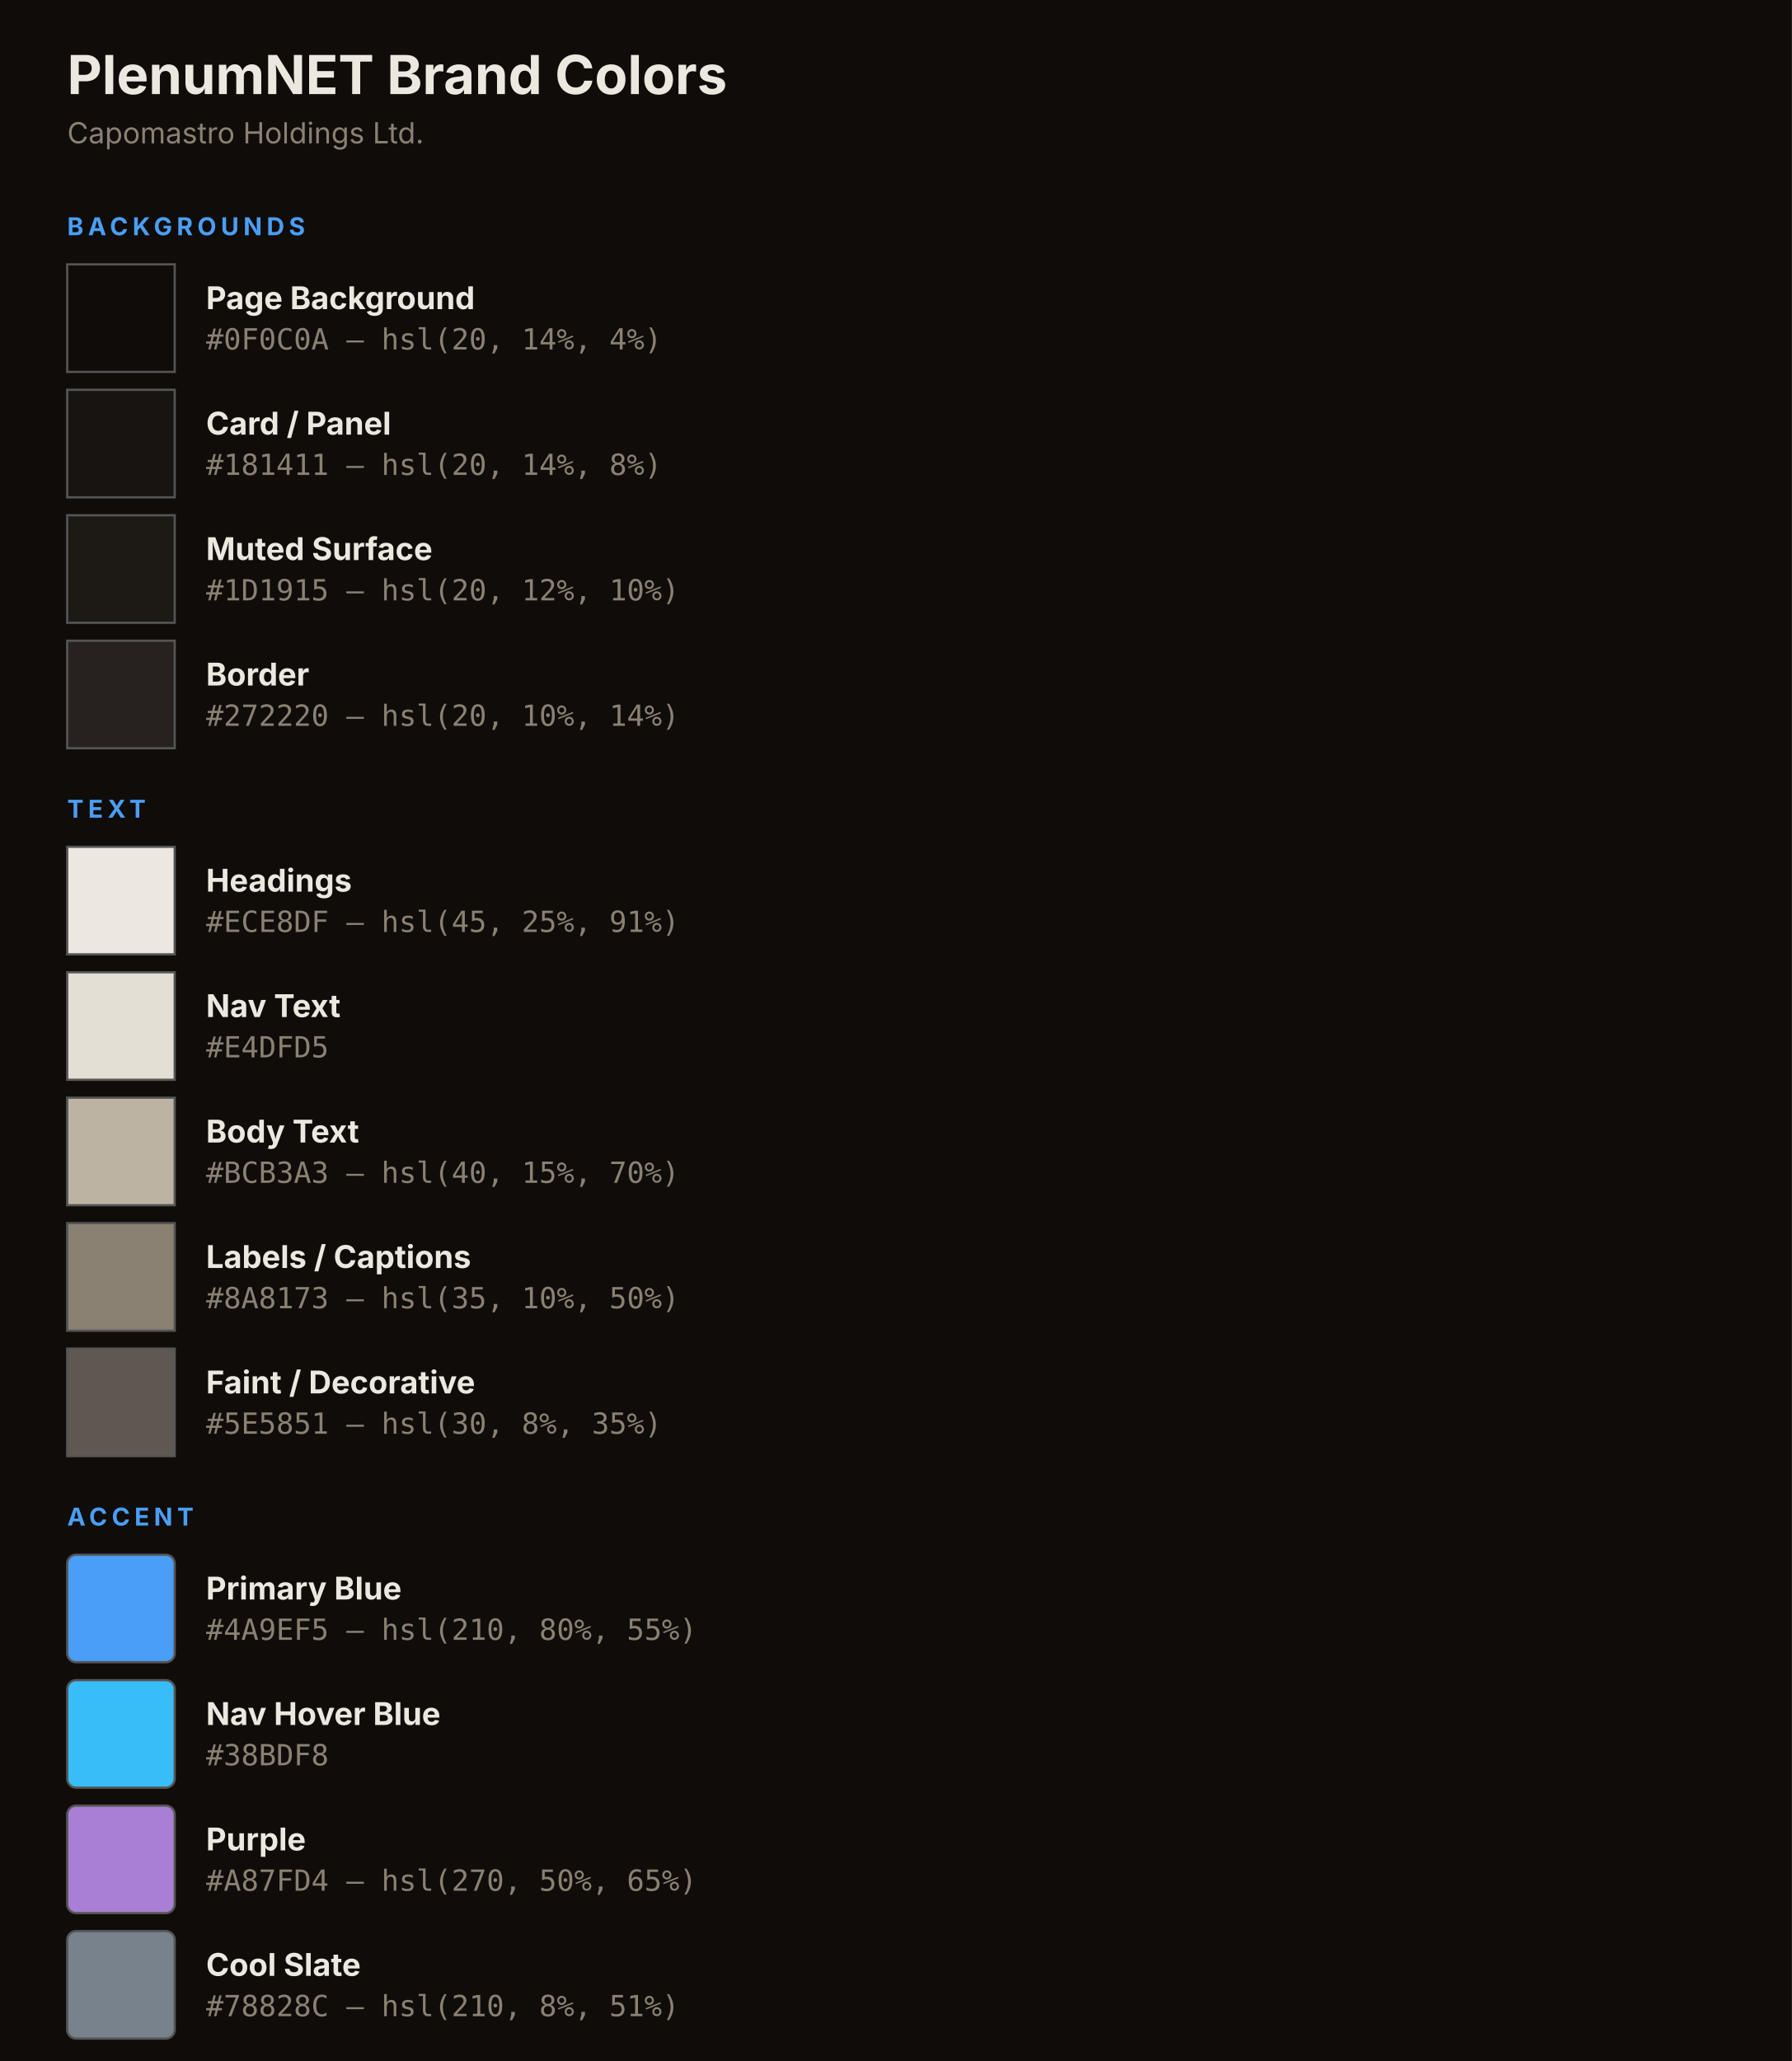
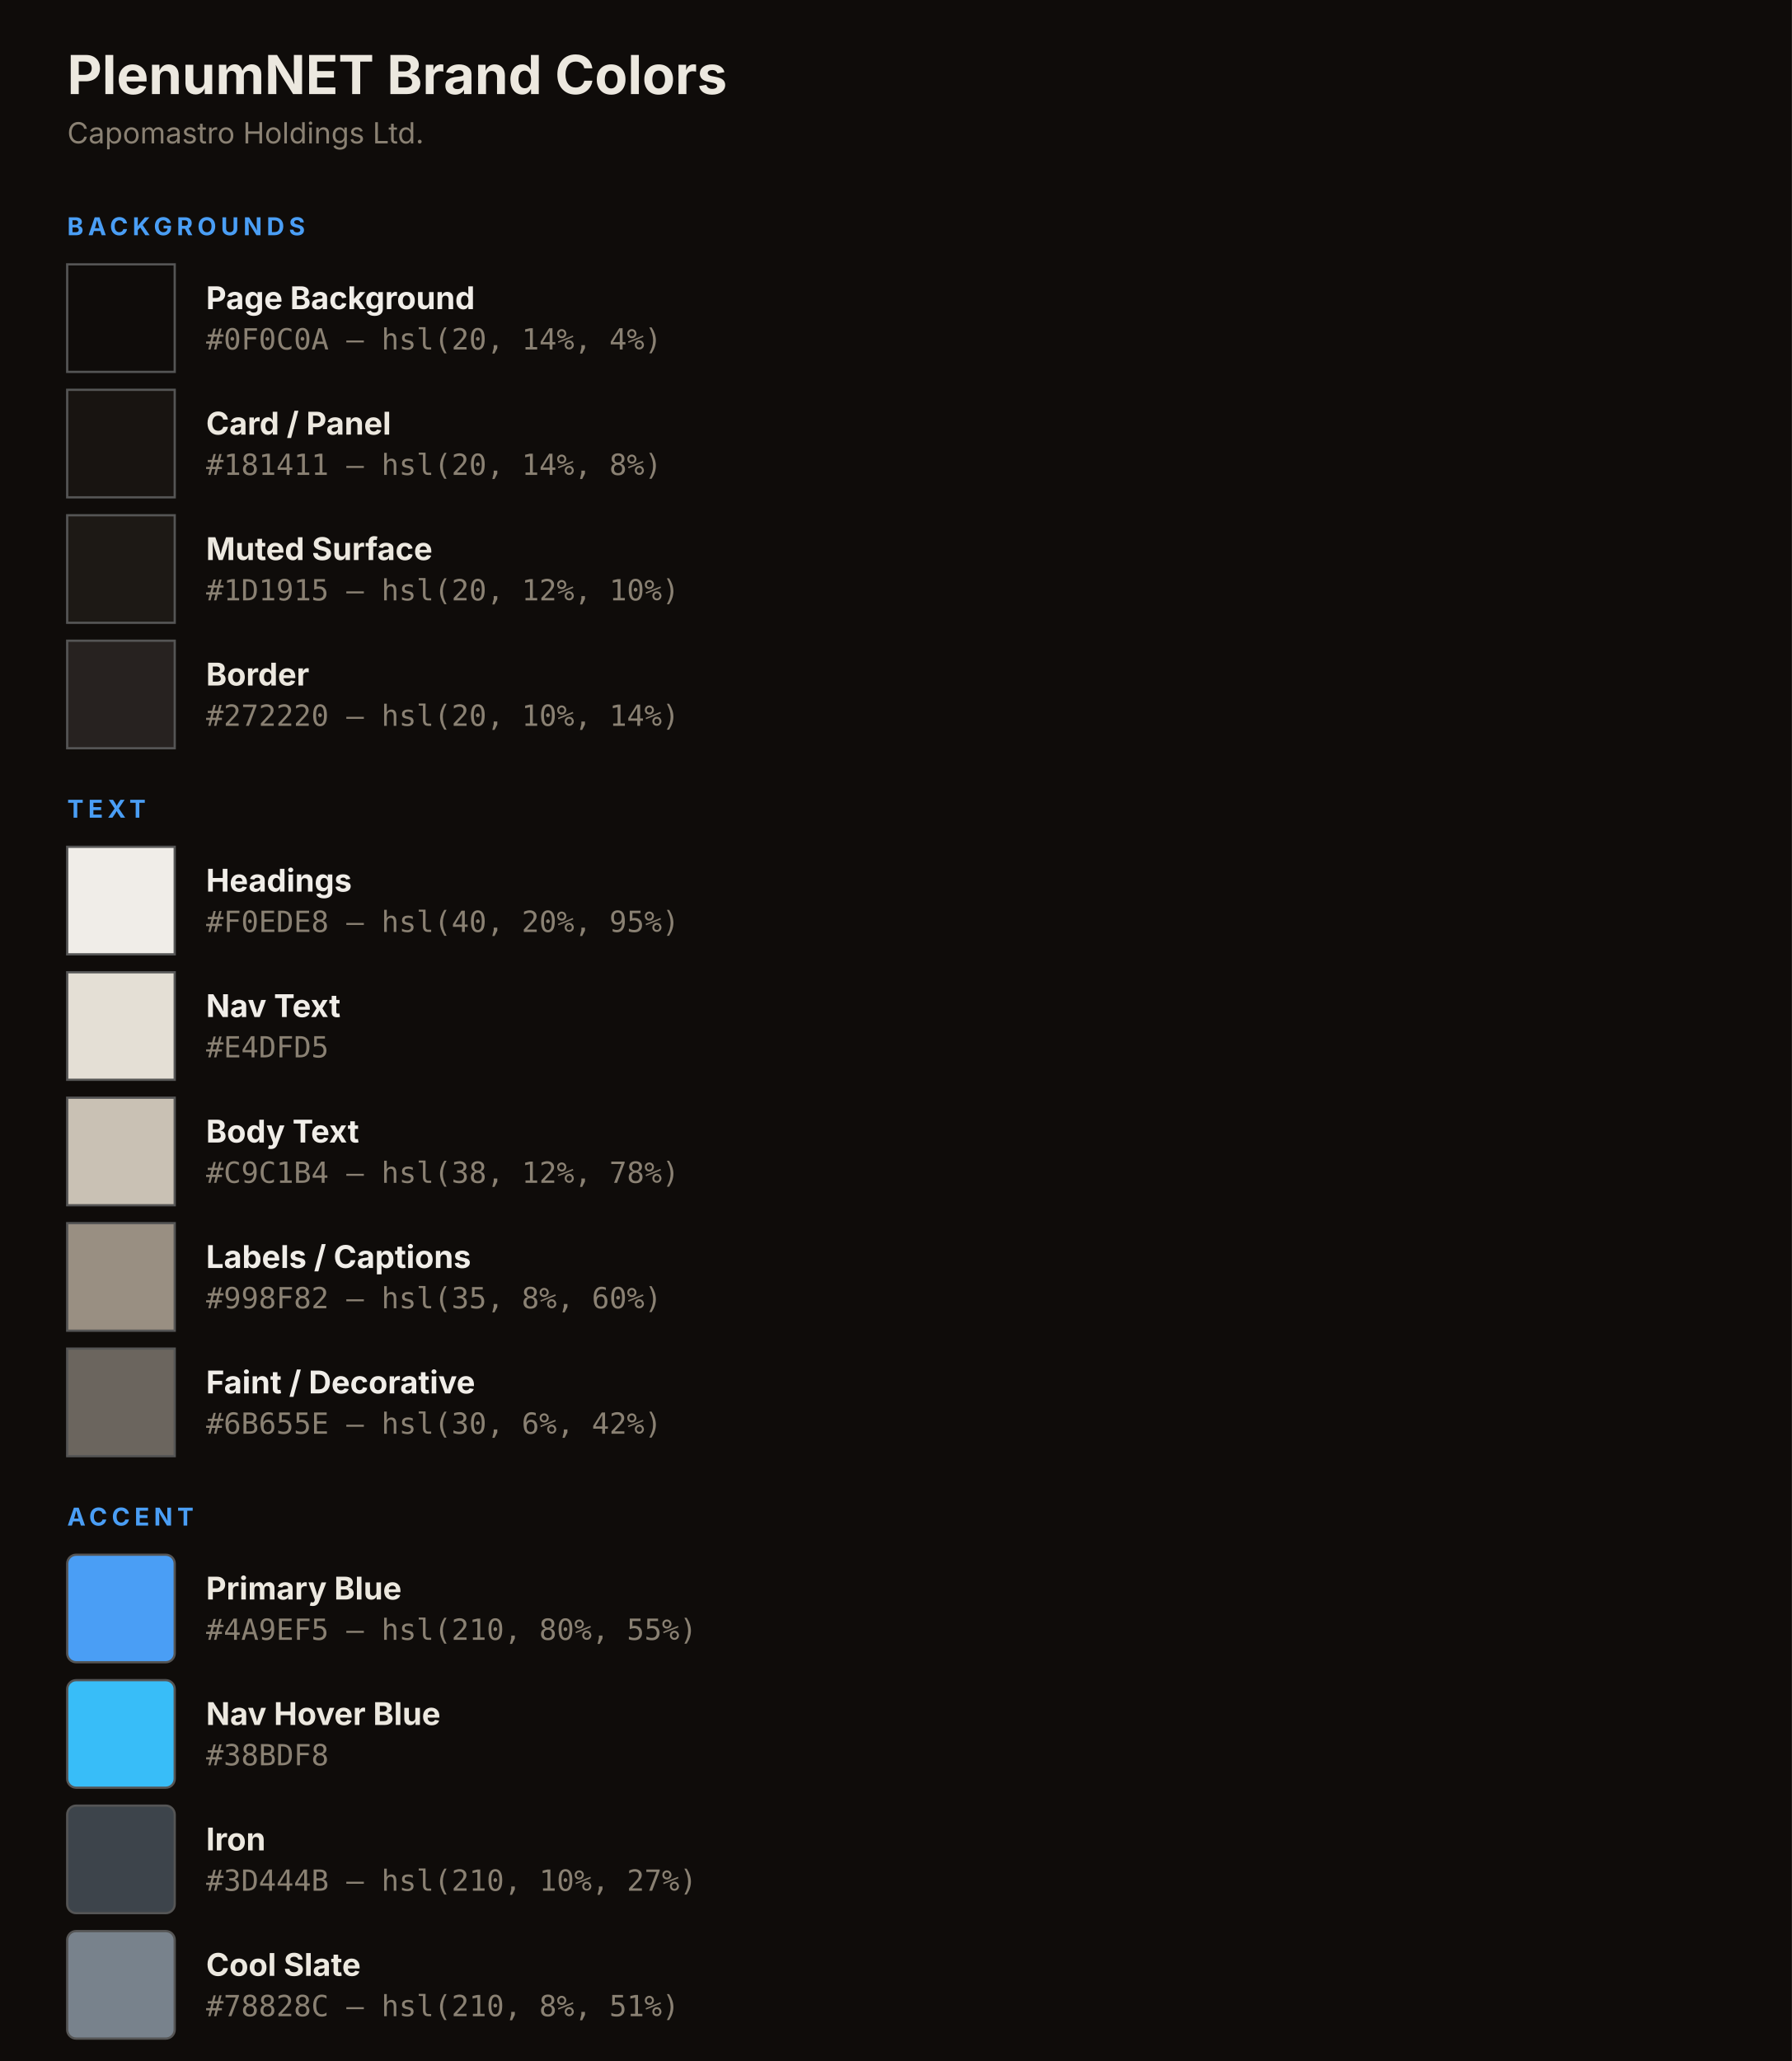
<svg xmlns="http://www.w3.org/2000/svg" viewBox="0 0 800 920" width="800" height="920" font-family="system-ui, -apple-system, sans-serif">
  <rect width="800" height="920" fill="#0F0C0A" />
  <text x="30" y="42" fill="#ECE8DF" font-size="24" font-weight="bold">PlenumNET Brand Colors</text>
  <text x="30" y="64" fill="#8A8173" font-size="13">Capomastro Holdings Ltd.</text>
  <text x="30" y="105" fill="#4A9EF5" font-size="11" font-weight="bold" letter-spacing="2">BACKGROUNDS</text>
  <rect x="30" y="118" width="48" height="48" fill="#0F0C0A" stroke="#555" stroke-width="1" />
-   <text x="92" y="138" fill="#ECE8DF" font-size="14" font-weight="bold">Page Background</text>
+   <text x="92" y="138" fill="#F0EDE8" font-size="14" font-weight="bold">Page Background</text>
  <text x="92" y="156" fill="#8A8173" font-size="13" font-family="monospace">#0F0C0A  —  hsl(20, 14%, 4%)</text>
  <rect x="30" y="174" width="48" height="48" fill="#181411" stroke="#555" stroke-width="1" />
  <text x="92" y="194" fill="#ECE8DF" font-size="14" font-weight="bold">Card / Panel</text>
  <text x="92" y="212" fill="#8A8173" font-size="13" font-family="monospace">#181411  —  hsl(20, 14%, 8%)</text>
  <rect x="30" y="230" width="48" height="48" fill="#1D1915" stroke="#555" stroke-width="1" />
  <text x="92" y="250" fill="#ECE8DF" font-size="14" font-weight="bold">Muted Surface</text>
  <text x="92" y="268" fill="#8A8173" font-size="13" font-family="monospace">#1D1915  —  hsl(20, 12%, 10%)</text>
  <rect x="30" y="286" width="48" height="48" fill="#272220" stroke="#555" stroke-width="1" />
  <text x="92" y="306" fill="#ECE8DF" font-size="14" font-weight="bold">Border</text>
  <text x="92" y="324" fill="#8A8173" font-size="13" font-family="monospace">#272220  —  hsl(20, 10%, 14%)</text>
  <text x="30" y="365" fill="#4A9EF5" font-size="11" font-weight="bold" letter-spacing="2">TEXT</text>
-   <rect x="30" y="378" width="48" height="48" fill="#ECE8DF" stroke="#555" stroke-width="1" />
-   <text x="92" y="398" fill="#ECE8DF" font-size="14" font-weight="bold">Headings</text>
-   <text x="92" y="416" fill="#8A8173" font-size="13" font-family="monospace">#ECE8DF  —  hsl(45, 25%, 91%)</text>
+   <rect x="30" y="378" width="48" height="48" fill="#F0EDE8" stroke="#555" stroke-width="1" />
+   <text x="92" y="398" fill="#F0EDE8" font-size="14" font-weight="bold">Headings</text>
+   <text x="92" y="416" fill="#8A8173" font-size="13" font-family="monospace">#F0EDE8  —  hsl(40, 20%, 95%)</text>
  <rect x="30" y="434" width="48" height="48" fill="#E4DFD5" stroke="#555" stroke-width="1" />
-   <text x="92" y="454" fill="#ECE8DF" font-size="14" font-weight="bold">Nav Text</text>
+   <text x="92" y="454" fill="#F0EDE8" font-size="14" font-weight="bold">Nav Text</text>
  <text x="92" y="472" fill="#8A8173" font-size="13" font-family="monospace">#E4DFD5</text>
-   <rect x="30" y="490" width="48" height="48" fill="#BCB3A3" stroke="#555" stroke-width="1" />
-   <text x="92" y="510" fill="#ECE8DF" font-size="14" font-weight="bold">Body Text</text>
-   <text x="92" y="528" fill="#8A8173" font-size="13" font-family="monospace">#BCB3A3  —  hsl(40, 15%, 70%)</text>
-   <rect x="30" y="546" width="48" height="48" fill="#8A8173" stroke="#555" stroke-width="1" />
-   <text x="92" y="566" fill="#ECE8DF" font-size="14" font-weight="bold">Labels / Captions</text>
-   <text x="92" y="584" fill="#8A8173" font-size="13" font-family="monospace">#8A8173  —  hsl(35, 10%, 50%)</text>
-   <rect x="30" y="602" width="48" height="48" fill="#5E5851" stroke="#555" stroke-width="1" />
-   <text x="92" y="622" fill="#ECE8DF" font-size="14" font-weight="bold">Faint / Decorative</text>
-   <text x="92" y="640" fill="#8A8173" font-size="13" font-family="monospace">#5E5851  —  hsl(30, 8%, 35%)</text>
+   <rect x="30" y="490" width="48" height="48" fill="#C9C1B4" stroke="#555" stroke-width="1" />
+   <text x="92" y="510" fill="#F0EDE8" font-size="14" font-weight="bold">Body Text</text>
+   <text x="92" y="528" fill="#8A8173" font-size="13" font-family="monospace">#C9C1B4  —  hsl(38, 12%, 78%)</text>
+   <rect x="30" y="546" width="48" height="48" fill="#998F82" stroke="#555" stroke-width="1" />
+   <text x="92" y="566" fill="#F0EDE8" font-size="14" font-weight="bold">Labels / Captions</text>
+   <text x="92" y="584" fill="#8A8173" font-size="13" font-family="monospace">#998F82  —  hsl(35, 8%, 60%)</text>
+   <rect x="30" y="602" width="48" height="48" fill="#6B655E" stroke="#555" stroke-width="1" />
+   <text x="92" y="622" fill="#F0EDE8" font-size="14" font-weight="bold">Faint / Decorative</text>
+   <text x="92" y="640" fill="#8A8173" font-size="13" font-family="monospace">#6B655E  —  hsl(30, 6%, 42%)</text>
  <text x="30" y="681" fill="#4A9EF5" font-size="11" font-weight="bold" letter-spacing="2">ACCENT</text>
  <rect x="30" y="694" width="48" height="48" fill="#4A9EF5" stroke="#555" stroke-width="1" rx="4" />
  <text x="92" y="714" fill="#ECE8DF" font-size="14" font-weight="bold">Primary Blue</text>
  <text x="92" y="732" fill="#8A8173" font-size="13" font-family="monospace">#4A9EF5  —  hsl(210, 80%, 55%)</text>
  <rect x="30" y="750" width="48" height="48" fill="#38BDF8" stroke="#555" stroke-width="1" rx="4" />
  <text x="92" y="770" fill="#ECE8DF" font-size="14" font-weight="bold">Nav Hover Blue</text>
  <text x="92" y="788" fill="#8A8173" font-size="13" font-family="monospace">#38BDF8</text>
-   <rect x="30" y="806" width="48" height="48" fill="#A87FD4" stroke="#555" stroke-width="1" rx="4" />
-   <text x="92" y="826" fill="#ECE8DF" font-size="14" font-weight="bold">Purple</text>
-   <text x="92" y="844" fill="#8A8173" font-size="13" font-family="monospace">#A87FD4  —  hsl(270, 50%, 65%)</text>
+   <rect x="30" y="806" width="48" height="48" fill="#3D444B" stroke="#555" stroke-width="1" rx="4" />
+   <text x="92" y="826" fill="#ECE8DF" font-size="14" font-weight="bold">Iron</text>
+   <text x="92" y="844" fill="#8A8173" font-size="13" font-family="monospace">#3D444B  —  hsl(210, 10%, 27%)</text>
  <rect x="30" y="862" width="48" height="48" fill="#78828C" stroke="#555" stroke-width="1" rx="4" />
  <text x="92" y="882" fill="#ECE8DF" font-size="14" font-weight="bold">Cool Slate</text>
  <text x="92" y="900" fill="#8A8173" font-size="13" font-family="monospace">#78828C  —  hsl(210, 8%, 51%)</text>
</svg>
